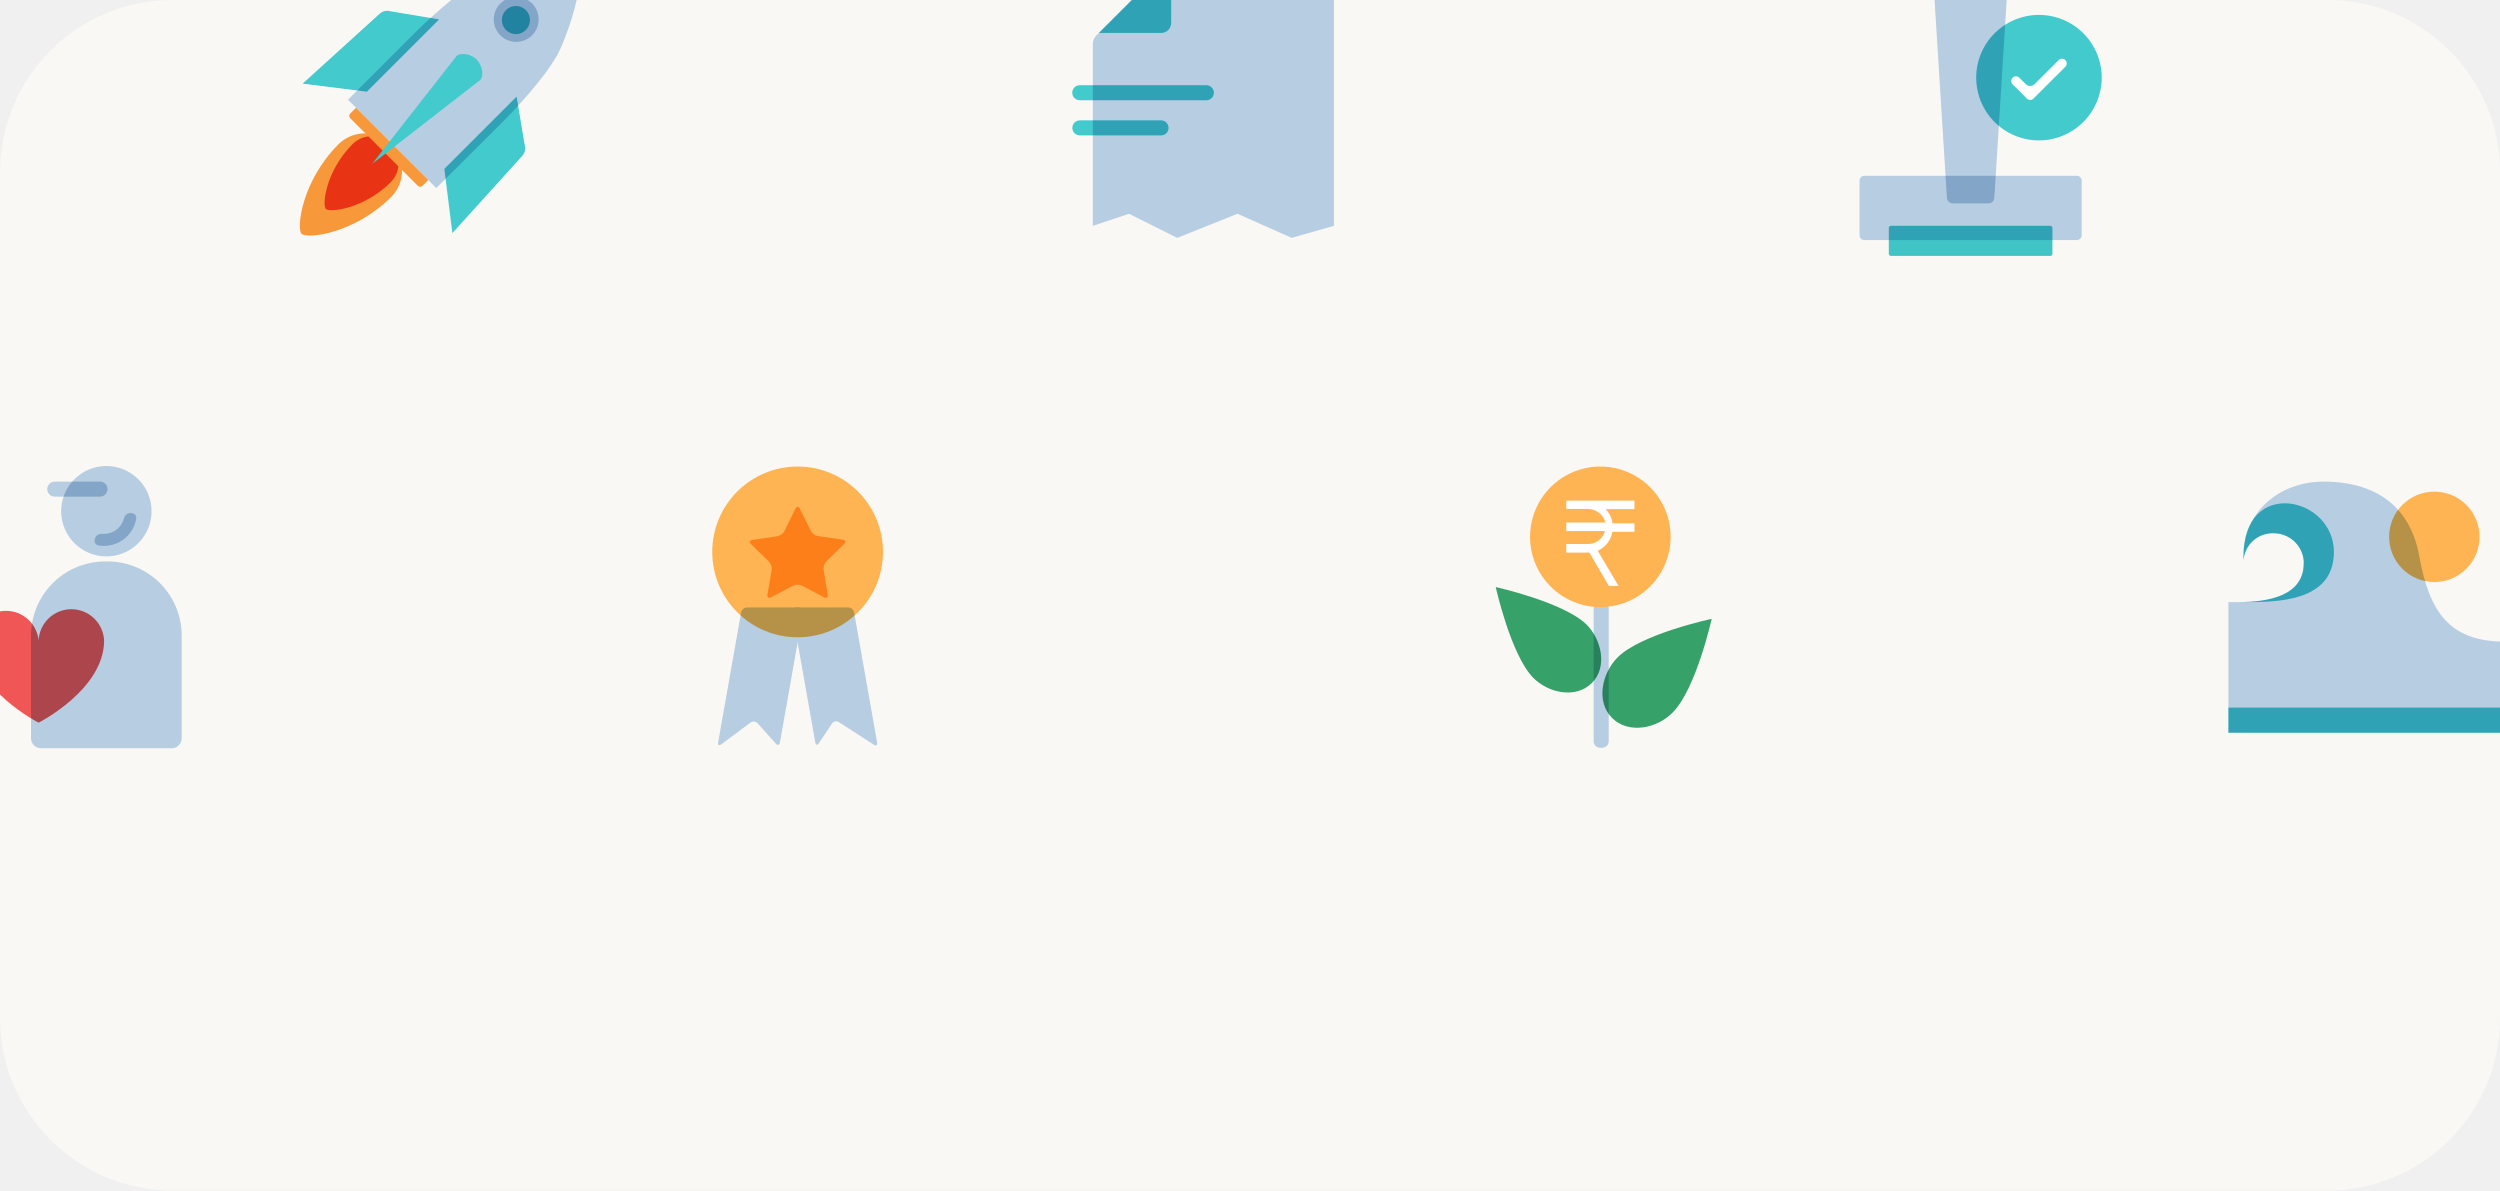
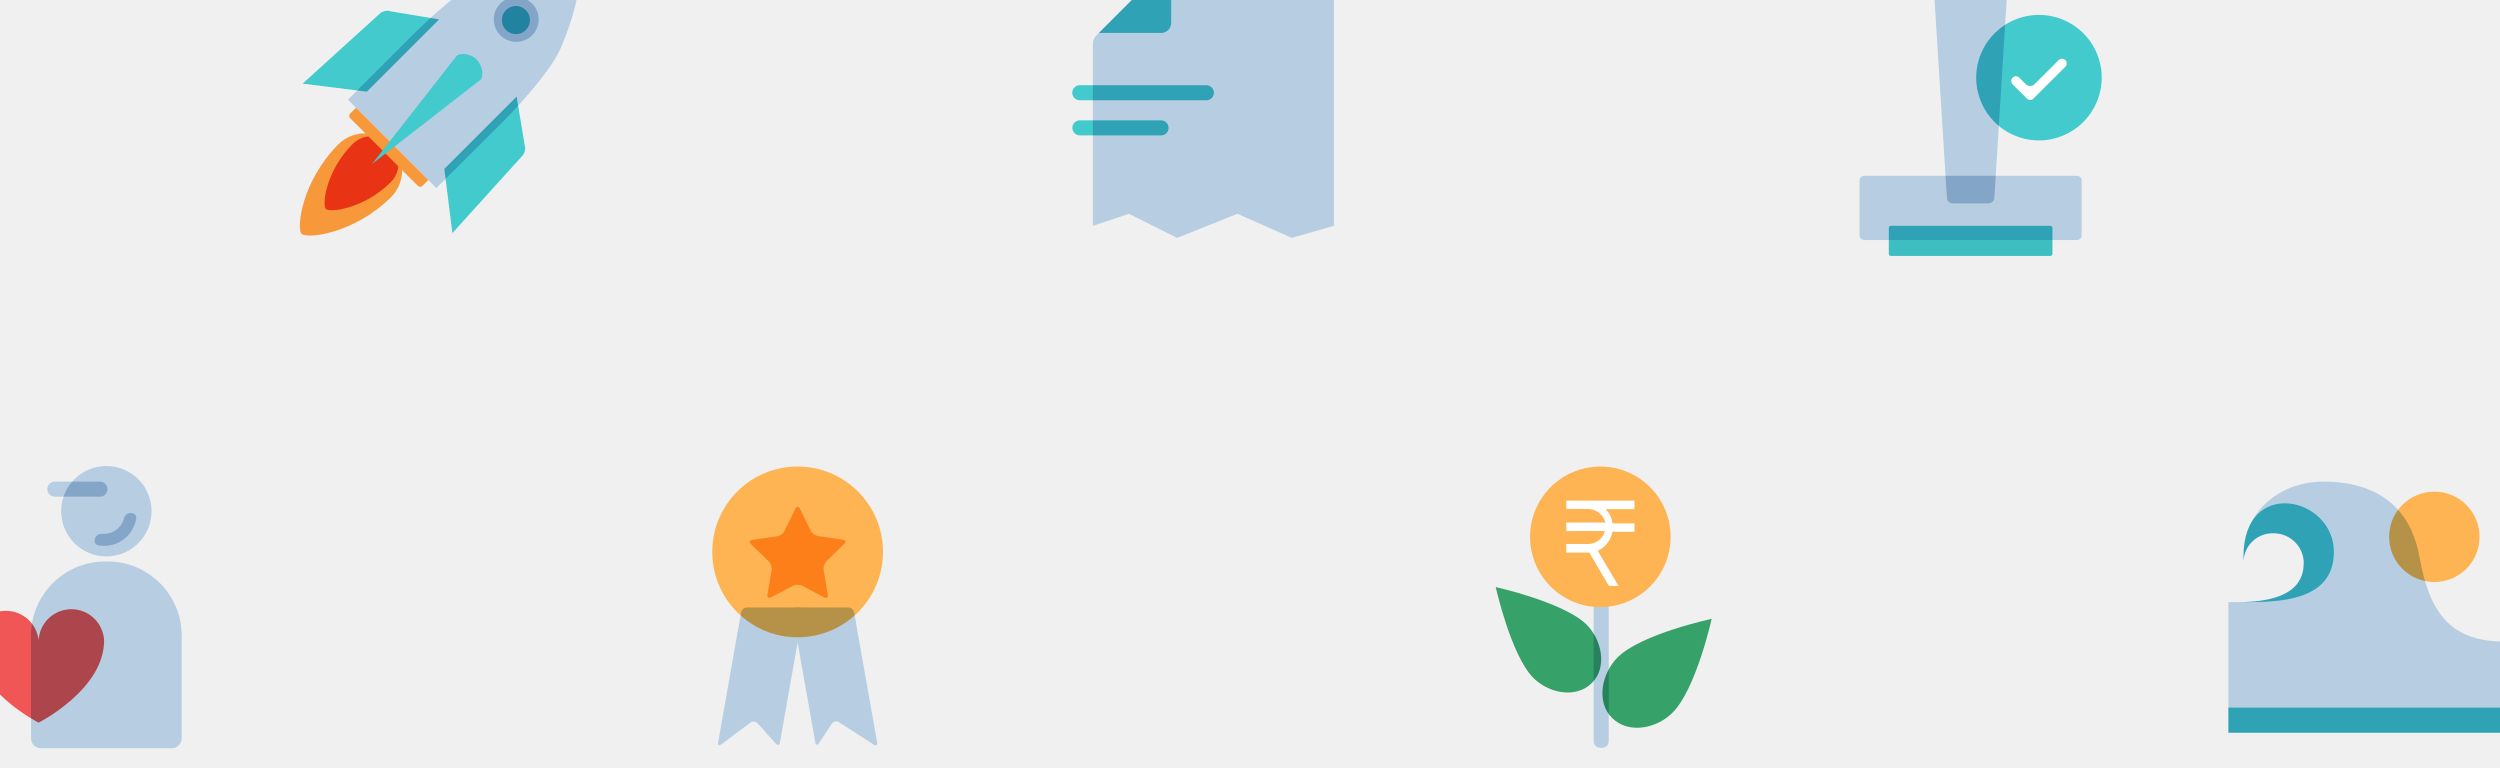
- <svg xmlns="http://www.w3.org/2000/svg" width="420" height="200" viewBox="0 0 420 200" fill="none">
+ <svg xmlns="http://www.w3.org/2000/svg" width="420" height="129" viewBox="0 0 420 129" fill="none">
  <g clip-path="url(#clip0_91_1245)">
-     <rect width="420" height="200" rx="29" fill="#FAF8F5" />
    <path d="M271.759 110.437C269.144 113.053 268.055 117.846 270.831 120.621C273.607 123.397 278.425 122.368 281.015 119.693C284.947 115.753 287.563 103.966 287.563 103.966C287.563 103.966 275.691 106.497 271.759 110.437Z" fill="white" />
    <path d="M257.567 113.855C260.098 116.437 264.731 117.441 267.431 114.749C270.131 112.058 269.051 107.417 266.519 104.902C262.655 101.156 251.281 98.625 251.281 98.625C251.281 98.625 253.813 110.032 257.567 113.855Z" fill="white" />
    <path d="M269.177 101.156H268.823C268.222 101.156 267.734 101.644 267.734 102.245V124.537C267.734 125.138 268.222 125.625 268.823 125.625H269.177C269.778 125.625 270.266 125.138 270.266 124.537V102.245C270.266 101.644 269.778 101.156 269.177 101.156Z" fill="#B7CDE1" />
    <path d="M268.857 102C271.589 102 274.238 101.052 276.35 99.318C278.463 97.584 279.908 95.172 280.441 92.491C280.974 89.811 280.561 87.029 279.273 84.618C277.985 82.208 275.9 80.32 273.376 79.274C270.851 78.228 268.041 78.09 265.426 78.884C262.811 79.677 260.552 81.353 259.034 83.625C257.515 85.898 256.832 88.626 257.1 91.346C257.368 94.066 258.571 96.608 260.503 98.541C261.6 99.638 262.903 100.508 264.336 101.101C265.769 101.695 267.305 102 268.857 102V102Z" fill="#FEB452" />
-     <path fill-rule="evenodd" clip-rule="evenodd" d="M263.136 84.105H274.586V85.53H269.751C270.377 86.189 270.781 87.027 270.907 87.927H274.586V89.344H270.882C270.762 90.037 270.476 90.689 270.046 91.245C269.617 91.801 269.058 92.243 268.418 92.534L271.911 98.44H270.291L267.009 92.837H263.136V91.394H266.798C267.567 91.387 268.304 91.085 268.857 90.551C269.233 90.186 269.501 89.725 269.633 89.218H263.136V87.783H269.717C269.545 87.138 269.166 86.566 268.64 86.155C268.113 85.744 267.466 85.516 266.798 85.505H263.136V84.105Z" fill="white" />
+     <path fill-rule="evenodd" clip-rule="evenodd" d="M263.136 84.104H274.586V85.53H269.751C270.377 86.189 270.781 87.026 270.907 87.926H274.586V89.344H270.882C270.762 90.036 270.476 90.689 270.046 91.245C269.617 91.801 269.058 92.243 268.418 92.533L271.911 98.439H270.291L267.009 92.837H263.136V91.394H266.798C267.567 91.387 268.304 91.085 268.857 90.55C269.233 90.186 269.501 89.724 269.633 89.217H263.136V87.783H269.717C269.545 87.137 269.166 86.565 268.64 86.154C268.113 85.743 267.466 85.515 266.798 85.505H263.136V84.104Z" fill="white" />
    <g style="mix-blend-mode:multiply">
      <path d="M271.759 110.437C269.144 113.053 268.055 117.846 270.831 120.621C273.607 123.397 278.425 122.368 281.015 119.693C284.947 115.753 287.563 103.966 287.563 103.966C287.563 103.966 275.691 106.497 271.759 110.437Z" fill="#36A168" />
    </g>
    <g style="mix-blend-mode:multiply">
      <path d="M257.567 113.855C260.098 116.437 264.731 117.441 267.431 114.749C270.131 112.058 269.051 107.417 266.519 104.902C262.655 101.156 251.281 98.625 251.281 98.625C251.281 98.625 253.813 110.032 257.567 113.855Z" fill="#36A168" />
    </g>
    <path d="M408.969 97.781C413.163 97.781 416.562 94.381 416.562 90.188C416.562 85.994 413.163 82.594 408.969 82.594C404.775 82.594 401.375 85.994 401.375 90.188C401.375 94.381 404.775 97.781 408.969 97.781Z" fill="white" />
    <path d="M374.375 123.094H421.625V107.788H420.781C411.559 107.788 408.125 102.844 406.437 93.444C404.75 84.045 397.865 80.906 390.406 80.906C382.947 80.906 376.906 85.969 376.906 93.444V94.288C376.957 92.994 377.518 91.773 378.467 90.893C379.416 90.012 380.675 89.543 381.969 89.588C383.251 89.585 384.486 90.068 385.426 90.941C386.366 91.813 386.939 93.009 387.031 94.288C387.031 96.094 387.031 101.156 376.062 101.156H374.375V123.094Z" fill="#B7CDE1" />
    <g style="mix-blend-mode:multiply">
      <path d="M421.625 118.875H374.375V123.094H421.625V118.875Z" fill="#42CACD" />
    </g>
    <g style="mix-blend-mode:multiply">
-       <path d="M376.906 101.156C382.5 101.156 392.094 101.156 392.094 92.718C392.094 83.437 376.906 80.062 376.906 93.444V94.288C376.957 92.994 377.518 91.773 378.467 90.892C379.416 90.011 380.675 89.542 381.969 89.588C383.251 89.585 384.486 90.068 385.426 90.94C386.366 91.813 386.939 93.009 387.031 94.288C387.031 96.093 387.031 101.156 376.062 101.156" fill="#42CACD" />
+       <path d="M376.906 101.156C382.5 101.156 392.094 101.156 392.094 92.719C392.094 83.438 376.906 80.063 376.906 93.445V94.288C376.957 92.995 377.518 91.773 378.467 90.893C379.416 90.012 380.675 89.543 381.969 89.588C383.251 89.585 384.486 90.069 385.426 90.941C386.366 91.813 386.939 93.009 387.031 94.288C387.031 96.094 387.031 101.156 376.062 101.156" fill="#42CACD" />
    </g>
    <g style="mix-blend-mode:multiply">
      <path d="M408.969 97.781C413.163 97.781 416.562 94.381 416.562 90.188C416.562 85.994 413.163 82.594 408.969 82.594C404.775 82.594 401.375 85.994 401.375 90.188C401.375 94.381 404.775 97.781 408.969 97.781Z" fill="#FEB452" />
    </g>
    <rect x="7.938" y="80.906" width="10.125" height="2.531" rx="1.266" fill="white" />
    <path d="M17.489 107.602C17.424 106.187 16.816 104.851 15.791 103.872C14.767 102.893 13.404 102.346 11.988 102.346C10.57 102.346 9.208 102.893 8.184 103.872C7.159 104.851 6.551 106.187 6.486 107.602C6.355 106.239 5.721 104.973 4.707 104.052C3.693 103.13 2.372 102.62 1.002 102.62C-0.368 102.62 -1.689 103.13 -2.703 104.052C-3.717 104.973 -4.351 106.239 -4.483 107.602C-4.525 115.854 6.486 121.406 6.486 121.406C6.486 121.406 17.489 115.854 17.489 107.602Z" fill="white" />
-     <path d="M17.463 94.321H18.307C21.604 94.386 24.74 95.754 27.03 98.126C29.32 100.498 30.577 103.681 30.525 106.978V124.021C30.525 124.46 30.354 124.882 30.049 125.197C29.743 125.512 29.327 125.696 28.888 125.709H6.849C6.409 125.696 5.991 125.511 5.685 125.194C5.381 124.879 5.212 124.459 5.212 124.021V106.978C5.16 103.675 6.422 100.487 8.719 98.114C11.016 95.741 14.161 94.377 17.463 94.321V94.321Z" fill="white" />
-     <path d="M17.868 93.478C19.37 93.478 20.838 93.032 22.087 92.198C23.336 91.363 24.309 90.177 24.884 88.79C25.459 87.402 25.609 85.875 25.316 84.402C25.023 82.929 24.3 81.576 23.238 80.514C22.176 79.452 20.823 78.729 19.35 78.436C17.877 78.143 16.35 78.293 14.962 78.868C13.575 79.443 12.389 80.416 11.554 81.665C10.72 82.914 10.275 84.382 10.275 85.884C10.275 87.898 11.075 89.829 12.499 91.253C13.923 92.677 15.854 93.478 17.868 93.478V93.478Z" fill="white" />
+     <path d="M17.463 94.322H18.307C21.604 94.386 24.74 95.754 27.03 98.126C29.32 100.498 30.577 103.681 30.525 106.978V124.022C30.525 124.461 30.354 124.882 30.049 125.197C29.743 125.513 29.327 125.696 28.888 125.709H6.849C6.409 125.696 5.991 125.512 5.685 125.195C5.381 124.88 5.212 124.459 5.212 124.022V106.978C5.16 103.676 6.422 100.488 8.719 98.115C11.016 95.741 14.161 94.377 17.463 94.322V94.322Z" fill="white" />
+     <path d="M17.868 93.478C19.37 93.478 20.838 93.033 22.087 92.198C23.336 91.364 24.309 90.178 24.884 88.79C25.459 87.403 25.609 85.876 25.316 84.403C25.023 82.93 24.3 81.577 23.238 80.515C22.176 79.453 20.823 78.729 19.35 78.436C17.877 78.143 16.35 78.294 14.962 78.869C13.575 79.443 12.389 80.417 11.554 81.665C10.72 82.914 10.275 84.382 10.275 85.884C10.275 87.898 11.075 89.83 12.499 91.254C13.923 92.678 15.854 93.478 17.868 93.478V93.478Z" fill="white" />
    <g style="mix-blend-mode:multiply">
-       <path d="M17.463 94.321H18.307C21.604 94.386 24.74 95.754 27.03 98.126C29.32 100.498 30.577 103.681 30.525 106.978V124.021C30.525 124.46 30.354 124.882 30.049 125.197C29.743 125.512 29.327 125.696 28.888 125.709H6.849C6.409 125.696 5.991 125.511 5.685 125.194C5.381 124.879 5.212 124.459 5.212 124.021V106.978C5.16 103.675 6.422 100.487 8.719 98.114C11.016 95.741 14.161 94.377 17.463 94.321V94.321Z" fill="#B7CDE1" />
+       <path d="M17.463 94.322H18.307C21.604 94.386 24.74 95.754 27.03 98.126C29.32 100.498 30.577 103.681 30.525 106.978V124.022C30.525 124.461 30.354 124.882 30.049 125.197C29.743 125.513 29.327 125.696 28.888 125.709H6.849C6.409 125.696 5.991 125.512 5.685 125.195C5.381 124.88 5.212 124.459 5.212 124.022V106.978C5.16 103.676 6.422 100.488 8.719 98.115C11.016 95.741 14.161 94.377 17.463 94.322V94.322Z" fill="#B7CDE1" />
    </g>
    <g style="mix-blend-mode:multiply">
-       <path d="M17.868 93.478C19.37 93.478 20.838 93.032 22.087 92.198C23.336 91.363 24.309 90.177 24.884 88.79C25.459 87.402 25.609 85.875 25.316 84.402C25.023 82.929 24.3 81.576 23.238 80.514C22.176 79.452 20.823 78.729 19.35 78.436C17.877 78.143 16.35 78.293 14.962 78.868C13.575 79.443 12.389 80.416 11.554 81.665C10.72 82.914 10.275 84.382 10.275 85.884C10.275 87.898 11.075 89.829 12.499 91.253C13.923 92.677 15.854 93.478 17.868 93.478V93.478Z" fill="#B7CDE1" />
+       <path d="M17.868 93.478C19.37 93.478 20.838 93.033 22.087 92.198C23.336 91.364 24.309 90.178 24.884 88.79C25.459 87.403 25.609 85.876 25.316 84.403C25.023 82.93 24.3 81.577 23.238 80.515C22.176 79.453 20.823 78.729 19.35 78.436C17.877 78.143 16.35 78.294 14.962 78.869C13.575 79.443 12.389 80.417 11.554 81.665C10.72 82.914 10.275 84.382 10.275 85.884C10.275 87.898 11.075 89.83 12.499 91.254C13.923 92.678 15.854 93.478 17.868 93.478V93.478Z" fill="#B7CDE1" />
    </g>
    <g style="mix-blend-mode:multiply">
      <path d="M17.489 107.602C17.424 106.187 16.816 104.851 15.791 103.872C14.767 102.893 13.404 102.346 11.988 102.346C10.57 102.346 9.208 102.893 8.184 103.872C7.159 104.851 6.551 106.187 6.486 107.602C6.355 106.239 5.721 104.973 4.707 104.052C3.693 103.13 2.372 102.62 1.002 102.62C-0.368 102.62 -1.689 103.13 -2.703 104.052C-3.717 104.973 -4.351 106.239 -4.483 107.602C-4.525 115.854 6.486 121.406 6.486 121.406C6.486 121.406 17.489 115.854 17.489 107.602Z" fill="#F05656" />
    </g>
    <g style="mix-blend-mode:multiply">
-       <path d="M15.943 90.527C15.773 91.005 16.022 91.539 16.521 91.627C17.083 91.727 17.659 91.738 18.227 91.659C19.1 91.539 19.932 91.21 20.651 90.699C21.369 90.189 21.955 89.513 22.357 88.729C22.619 88.218 22.798 87.671 22.89 87.108C22.971 86.608 22.55 86.196 22.043 86.199L21.854 86.2C21.347 86.203 20.951 86.624 20.82 87.114C20.757 87.352 20.668 87.584 20.555 87.805C20.301 88.3 19.932 88.726 19.479 89.048C19.025 89.37 18.501 89.577 17.95 89.653C17.704 89.687 17.456 89.695 17.21 89.676C16.705 89.637 16.177 89.872 16.006 90.35L15.943 90.527Z" fill="#B7CDE1" />
+       <path d="M15.943 90.527C15.773 91.005 16.022 91.539 16.521 91.627C17.083 91.727 17.658 91.738 18.227 91.659C19.1 91.539 19.931 91.21 20.65 90.699C21.369 90.189 21.955 89.513 22.357 88.729C22.619 88.218 22.798 87.671 22.89 87.108C22.971 86.608 22.55 86.196 22.043 86.199L21.854 86.2C21.347 86.203 20.95 86.624 20.82 87.114C20.757 87.352 20.668 87.584 20.555 87.805C20.301 88.3 19.932 88.726 19.479 89.048C19.025 89.37 18.501 89.577 17.95 89.653C17.704 89.687 17.456 89.695 17.21 89.676C16.704 89.637 16.177 89.872 16.006 90.35L15.943 90.527Z" fill="#B7CDE1" />
    </g>
    <g style="mix-blend-mode:multiply">
      <rect x="7.938" y="80.906" width="10.125" height="2.531" rx="1.266" fill="#B7CDE1" />
    </g>
    <path d="M202.662 14.312H181.4C181.064 14.312 180.742 14.446 180.505 14.683C180.268 14.921 180.134 15.242 180.134 15.578C180.134 15.914 180.268 16.236 180.505 16.473C180.742 16.71 181.064 16.844 181.4 16.844H202.662C202.998 16.844 203.32 16.71 203.557 16.473C203.795 16.236 203.928 15.914 203.928 15.578C203.928 15.242 203.795 14.921 203.557 14.683C203.32 14.446 202.998 14.312 202.662 14.312V14.312Z" fill="white" />
    <path d="M195.052 20.219H181.417C181.081 20.219 180.759 20.352 180.522 20.589C180.285 20.827 180.151 21.149 180.151 21.484C180.151 21.82 180.285 22.142 180.522 22.379C180.759 22.617 181.081 22.75 181.417 22.75H195.052C195.388 22.75 195.71 22.617 195.947 22.379C196.184 22.142 196.318 21.82 196.318 21.484C196.318 21.149 196.184 20.827 195.947 20.589C195.71 20.352 195.388 20.219 195.052 20.219Z" fill="white" />
    <path d="M197.17 -7.026L184.193 5.951C184.004 6.141 183.853 6.364 183.746 6.609C183.645 6.858 183.593 7.125 183.594 7.394V37.938L189.669 35.913L197.769 39.962L207.894 35.913L217.006 39.962L224.094 37.938V-5.6C224.095 -5.866 224.043 -6.13 223.942 -6.376C223.841 -6.622 223.691 -6.846 223.503 -7.034C223.315 -7.223 223.091 -7.372 222.845 -7.473C222.599 -7.574 222.335 -7.626 222.069 -7.625H198.613C198.344 -7.625 198.077 -7.574 197.828 -7.473C197.583 -7.366 197.36 -7.214 197.17 -7.026Z" fill="#B7CDE1" />
    <g style="mix-blend-mode:multiply">
-       <path d="M196.756 -6.612V3.808C196.762 4.037 196.721 4.264 196.636 4.477C196.551 4.689 196.424 4.882 196.262 5.044C196.101 5.206 195.908 5.333 195.695 5.418C195.483 5.503 195.255 5.543 195.027 5.538H184.606L196.756 -6.612Z" fill="#42CACD" />
+       <path d="M196.756 -6.613V3.808C196.762 4.036 196.721 4.264 196.636 4.476C196.551 4.689 196.424 4.882 196.262 5.043C196.101 5.205 195.908 5.332 195.695 5.417C195.483 5.502 195.255 5.543 195.027 5.537H184.606L196.756 -6.613Z" fill="#42CACD" />
    </g>
    <g style="mix-blend-mode:multiply">
      <path d="M202.662 14.312H181.4C181.064 14.312 180.742 14.446 180.505 14.683C180.268 14.921 180.134 15.242 180.134 15.578C180.134 15.914 180.268 16.236 180.505 16.473C180.742 16.71 181.064 16.844 181.4 16.844H202.662C202.998 16.844 203.32 16.71 203.557 16.473C203.795 16.236 203.928 15.914 203.928 15.578C203.928 15.242 203.795 14.921 203.557 14.683C203.32 14.446 202.998 14.312 202.662 14.312V14.312Z" fill="#42CACD" />
    </g>
    <g style="mix-blend-mode:multiply">
      <path d="M195.052 20.219H181.417C181.081 20.219 180.759 20.352 180.522 20.589C180.285 20.827 180.151 21.149 180.151 21.484C180.151 21.82 180.285 22.142 180.522 22.379C180.759 22.617 181.081 22.75 181.417 22.75H195.052C195.388 22.75 195.71 22.617 195.947 22.379C196.184 22.142 196.318 21.82 196.318 21.484C196.318 21.149 196.184 20.827 195.947 20.589C195.71 20.352 195.388 20.219 195.052 20.219Z" fill="#42CACD" />
    </g>
-     <path d="M50.839 14.052L61.631 15.402L73.772 3.26L65.681 1.91C65.372 1.806 65.042 1.782 64.721 1.841C64.401 1.9 64.101 2.04 63.85 2.247L50.839 14.052Z" fill="white" />
-     <path d="M76 39.161L74.65 28.369L86.791 16.227L88.141 24.328C88.24 24.632 88.26 24.956 88.199 25.271C88.139 25.585 88 25.879 87.795 26.125L76 39.161Z" fill="white" />
+     <path d="M50.839 14.051L61.631 15.401L73.772 3.26L65.681 1.909C65.372 1.805 65.042 1.782 64.721 1.841C64.401 1.9 64.101 2.04 63.85 2.247L50.839 14.051Z" fill="white" />
+     <path d="M76 39.161L74.65 28.37L86.791 16.228L88.141 24.328C88.24 24.633 88.26 24.957 88.199 25.271C88.139 25.585 88 25.879 87.795 26.125L76 39.161Z" fill="white" />
    <path d="M56.863 24.235C58.038 23.061 59.631 22.402 61.292 22.403C62.953 22.404 64.545 23.065 65.719 24.239C66.892 25.414 67.551 27.007 67.55 28.668C67.55 30.328 66.889 31.921 65.714 33.095C59.521 39.288 51.548 40.174 50.662 39.288C49.776 38.402 50.662 30.437 56.863 24.235Z" fill="#F7993B" />
    <g style="mix-blend-mode:multiply">
      <path d="M59.226 24.21C59.647 23.789 60.147 23.456 60.697 23.229C61.247 23.001 61.836 22.884 62.431 22.885C63.026 22.885 63.615 23.003 64.165 23.231C64.714 23.459 65.214 23.793 65.634 24.214C66.055 24.635 66.388 25.135 66.616 25.685C66.843 26.235 66.96 26.824 66.959 27.419C66.959 28.014 66.841 28.603 66.613 29.153C66.385 29.703 66.051 30.202 65.63 30.622C61.15 35.103 55.379 35.744 54.737 35.103C54.096 34.461 54.737 28.699 59.226 24.21Z" fill="#F05656" />
    </g>
    <path d="M82.066 -4.165C91.508 -8.207 97.625 -7.532 97.625 -7.532C97.625 -7.532 98.3 -1.465 94.25 7.976C92.225 12.701 84.808 20.118 84.808 20.118L73.3 31.593L58.458 16.751L69.925 5.285C69.925 5.285 77.375 -2.14 82.066 -4.165Z" fill="#B7CDE1" />
-     <path d="M59.81 18.101L71.951 30.242L70.967 31.226C70.865 31.328 70.728 31.384 70.585 31.384C70.442 31.384 70.304 31.328 70.203 31.226L58.801 19.825C58.711 19.722 58.662 19.588 58.667 19.45C58.671 19.313 58.728 19.182 58.825 19.085L59.81 18.101Z" fill="#F7993B" />
+     <path d="M59.81 18.101L71.951 30.242L70.967 31.227C70.865 31.328 70.728 31.385 70.585 31.385C70.442 31.385 70.304 31.328 70.203 31.227L58.802 19.825C58.711 19.722 58.662 19.588 58.667 19.451C58.671 19.313 58.728 19.183 58.825 19.085L59.81 18.101Z" fill="#F7993B" />
    <g style="mix-blend-mode:multiply">
-       <path d="M50.839 14.052L61.63 15.402L73.772 3.26L65.68 1.91C65.372 1.806 65.042 1.782 64.721 1.841C64.401 1.9 64.101 2.04 63.849 2.247L50.839 14.052Z" fill="#42CACD" />
+       <path d="M50.839 14.051L61.631 15.401L73.772 3.26L65.681 1.909C65.372 1.805 65.042 1.782 64.721 1.841C64.401 1.9 64.101 2.04 63.85 2.247L50.839 14.051Z" fill="#42CACD" />
    </g>
    <g style="mix-blend-mode:multiply">
-       <path d="M76 39.162L74.65 28.37L86.791 16.229L88.141 24.328C88.24 24.633 88.26 24.957 88.199 25.271C88.139 25.586 88 25.88 87.795 26.126L76 39.162Z" fill="#42CACD" />
+       <path d="M76 39.161L74.65 28.37L86.791 16.228L88.141 24.328C88.24 24.633 88.26 24.957 88.199 25.271C88.139 25.585 88 25.879 87.795 26.125L76 39.161Z" fill="#42CACD" />
    </g>
    <g style="mix-blend-mode:multiply">
      <path d="M86.724 7.031C88.807 7.031 90.495 5.343 90.495 3.26C90.495 1.177 88.807 -0.512 86.724 -0.512C84.641 -0.512 82.952 1.177 82.952 3.26C82.952 5.343 84.641 7.031 86.724 7.031Z" fill="#B7CDE1" />
    </g>
    <g style="mix-blend-mode:multiply">
      <path d="M86.673 5.732C87.978 5.732 89.035 4.674 89.035 3.369C89.035 2.065 87.978 1.007 86.673 1.007C85.368 1.007 84.311 2.065 84.311 3.369C84.311 4.674 85.368 5.732 86.673 5.732Z" fill="#42CACD" />
    </g>
-     <path d="M80.75 13.376C81.366 12.448 80.893 10.845 80.075 10.001C79.257 9.157 77.662 8.752 76.742 9.36L62.508 27.542L80.75 13.376Z" fill="#42CACD" />
-     <g clip-path="url(#clip1_91_1245)">
-       <path d="M337.442 -5.094L335.046 33.246C335.033 33.496 334.924 33.731 334.742 33.903C334.559 34.074 334.318 34.168 334.067 34.166H328.06C327.811 34.164 327.571 34.069 327.39 33.898C327.208 33.727 327.098 33.495 327.081 33.246L324.685 -5.094V-4.605C324.685 -6.296 325.357 -7.919 326.553 -9.115C327.749 -10.311 329.372 -10.983 331.064 -10.983C332.755 -10.983 334.378 -10.311 335.574 -9.115C336.77 -7.919 337.442 -6.296 337.442 -4.605" fill="white" />
-       <path d="M342.547 23.594C340.461 23.594 338.422 22.975 336.687 21.816C334.953 20.657 333.601 19.01 332.803 17.083C332.005 15.156 331.796 13.035 332.203 10.989C332.61 8.943 333.614 7.064 335.089 5.589C336.564 4.114 338.443 3.11 340.489 2.703C342.535 2.296 344.656 2.505 346.583 3.303C348.51 4.101 350.157 5.453 351.316 7.187C352.475 8.922 353.094 10.961 353.094 13.047C353.087 15.842 351.974 18.521 349.997 20.497C348.021 22.474 345.342 23.587 342.547 23.594V23.594Z" fill="white" />
-       <g style="mix-blend-mode:multiply">
-         <path d="M344.445 37.938H317.681C317.481 37.938 317.319 38.1 317.319 38.3V42.637C317.319 42.838 317.481 43 317.681 43H344.445C344.646 43 344.808 42.838 344.808 42.637V38.3C344.808 38.1 344.646 37.938 344.445 37.938Z" fill="white" />
-       </g>
-       <path d="M348.917 29.533H313.21C312.767 29.533 312.408 29.892 312.408 30.335V39.532C312.408 39.974 312.767 40.333 313.21 40.333H348.917C349.36 40.333 349.719 39.974 349.719 39.532V30.335C349.719 29.892 349.36 29.533 348.917 29.533Z" fill="#B7CDE1" />
-       <g style="mix-blend-mode:multiply">
-         <path d="M344.445 37.938H317.681C317.481 37.938 317.319 38.1 317.319 38.3V42.637C317.319 42.838 317.481 43 317.681 43H344.445C344.646 43 344.808 42.838 344.808 42.637V38.3C344.808 38.1 344.646 37.938 344.445 37.938Z" fill="#42CACD" />
-       </g>
-       <g style="mix-blend-mode:multiply">
-         <path d="M337.442 -5.094L335.046 33.246C335.033 33.496 334.924 33.731 334.742 33.903C334.559 34.074 334.318 34.168 334.067 34.166H328.06C327.811 34.164 327.571 34.069 327.39 33.898C327.208 33.727 327.098 33.495 327.081 33.246L324.685 -5.094V-4.605C324.685 -6.296 325.357 -7.919 326.553 -9.115C327.749 -10.311 329.372 -10.983 331.064 -10.983C332.755 -10.983 334.378 -10.311 335.574 -9.115C336.77 -7.919 337.442 -6.296 337.442 -4.605" fill="#B7CDE1" />
-       </g>
-       <g style="mix-blend-mode:multiply">
-         <path d="M342.547 23.594C340.461 23.594 338.422 22.975 336.687 21.816C334.953 20.657 333.601 19.01 332.803 17.083C332.005 15.156 331.796 13.035 332.203 10.989C332.61 8.943 333.614 7.064 335.089 5.589C336.564 4.114 338.443 3.11 340.489 2.703C342.535 2.296 344.656 2.505 346.583 3.303C348.51 4.101 350.157 5.453 351.316 7.187C352.475 8.922 353.094 10.961 353.094 13.047C353.087 15.842 351.974 18.521 349.997 20.497C348.021 22.474 345.342 23.587 342.547 23.594V23.594Z" fill="#42CACD" />
-       </g>
-       <path fill-rule="evenodd" clip-rule="evenodd" d="M340.328 14.136C340.425 14.233 340.541 14.311 340.668 14.364C340.796 14.417 340.932 14.445 341.07 14.445C341.208 14.445 341.345 14.417 341.472 14.364C341.6 14.311 341.715 14.233 341.813 14.136L345.854 10.094C345.928 10.02 346.015 9.962 346.112 9.922C346.208 9.882 346.311 9.861 346.415 9.861C346.52 9.861 346.623 9.882 346.719 9.922C346.815 9.962 346.903 10.02 346.976 10.094V10.094C347.05 10.168 347.109 10.255 347.149 10.351C347.188 10.448 347.209 10.551 347.209 10.655C347.209 10.759 347.188 10.862 347.149 10.959C347.109 11.055 347.05 11.142 346.976 11.216L341.627 16.557C341.555 16.631 341.468 16.691 341.373 16.731C341.277 16.772 341.174 16.793 341.07 16.793C340.966 16.793 340.864 16.772 340.768 16.731C340.672 16.691 340.586 16.631 340.513 16.557L338.117 14.169C338.043 14.096 337.985 14.008 337.945 13.912C337.905 13.816 337.885 13.712 337.885 13.608C337.885 13.504 337.905 13.401 337.945 13.304C337.985 13.208 338.043 13.121 338.117 13.047V13.047C338.191 12.973 338.278 12.915 338.374 12.875C338.471 12.835 338.574 12.815 338.678 12.815C338.782 12.815 338.886 12.835 338.982 12.875C339.078 12.915 339.166 12.973 339.239 13.047L340.328 14.136Z" fill="white" />
+     <path d="M80.75 13.376C81.366 12.448 80.893 10.845 80.075 10.001C79.257 9.158 77.662 8.753 76.742 9.36L62.508 27.543L80.75 13.376Z" fill="#42CACD" />
+     <path d="M337.442 -5.094L335.046 33.246C335.033 33.496 334.924 33.731 334.742 33.903C334.559 34.074 334.318 34.168 334.067 34.166H328.06C327.811 34.164 327.571 34.069 327.39 33.898C327.208 33.727 327.098 33.495 327.081 33.246L324.685 -5.094V-4.605C324.685 -6.296 325.357 -7.919 326.553 -9.115C327.749 -10.311 329.372 -10.983 331.064 -10.983C332.755 -10.983 334.378 -10.311 335.574 -9.115C336.77 -7.919 337.442 -6.296 337.442 -4.605" fill="white" />
+     <path d="M342.547 23.594C340.461 23.594 338.422 22.975 336.687 21.816C334.953 20.657 333.601 19.01 332.803 17.083C332.005 15.156 331.796 13.035 332.203 10.989C332.61 8.943 333.614 7.064 335.089 5.589C336.564 4.114 338.443 3.11 340.489 2.703C342.535 2.296 344.656 2.505 346.583 3.303C348.51 4.101 350.157 5.453 351.316 7.187C352.475 8.922 353.094 10.961 353.094 13.047C353.087 15.842 351.974 18.521 349.997 20.497C348.021 22.474 345.342 23.587 342.547 23.594V23.594Z" fill="white" />
+     <g style="mix-blend-mode:multiply">
+       <path d="M344.445 37.938H317.681C317.481 37.938 317.319 38.1 317.319 38.3V42.637C317.319 42.838 317.481 43 317.681 43H344.445C344.646 43 344.808 42.838 344.808 42.637V38.3C344.808 38.1 344.646 37.938 344.445 37.938Z" fill="white" />
    </g>
+     <path d="M348.917 29.534H313.21C312.767 29.534 312.408 29.893 312.408 30.335V39.532C312.408 39.975 312.767 40.334 313.21 40.334H348.917C349.36 40.334 349.719 39.975 349.719 39.532V30.335C349.719 29.893 349.36 29.534 348.917 29.534Z" fill="#B7CDE1" />
+     <g style="mix-blend-mode:multiply">
+       <path d="M344.445 37.938H317.681C317.481 37.938 317.319 38.1 317.319 38.3V42.637C317.319 42.838 317.481 43 317.681 43H344.445C344.646 43 344.808 42.838 344.808 42.637V38.3C344.808 38.1 344.646 37.938 344.445 37.938Z" fill="#42CACD" />
+     </g>
+     <g style="mix-blend-mode:multiply">
+       <path d="M337.442 -5.094L335.046 33.246C335.033 33.496 334.924 33.731 334.742 33.903C334.559 34.074 334.318 34.168 334.067 34.166H328.06C327.811 34.164 327.571 34.069 327.39 33.898C327.208 33.727 327.098 33.495 327.081 33.246L324.685 -5.094V-4.605C324.685 -6.296 325.357 -7.919 326.553 -9.115C327.749 -10.311 329.372 -10.983 331.064 -10.983C332.755 -10.983 334.378 -10.311 335.574 -9.115C336.77 -7.919 337.442 -6.296 337.442 -4.605" fill="#B7CDE1" />
+     </g>
+     <g style="mix-blend-mode:multiply">
+       <path d="M342.547 23.594C340.461 23.594 338.422 22.975 336.687 21.816C334.953 20.657 333.601 19.01 332.803 17.083C332.005 15.156 331.796 13.035 332.203 10.989C332.61 8.943 333.614 7.064 335.089 5.589C336.564 4.114 338.443 3.11 340.489 2.703C342.535 2.296 344.656 2.505 346.583 3.303C348.51 4.101 350.157 5.453 351.316 7.187C352.475 8.922 353.094 10.961 353.094 13.047C353.087 15.842 351.974 18.521 349.997 20.497C348.021 22.474 345.342 23.587 342.547 23.594V23.594Z" fill="#42CACD" />
+     </g>
+     <path fill-rule="evenodd" clip-rule="evenodd" d="M340.328 14.136C340.425 14.233 340.541 14.311 340.668 14.364C340.796 14.417 340.932 14.445 341.07 14.445C341.208 14.445 341.345 14.417 341.472 14.364C341.6 14.311 341.715 14.233 341.813 14.136L345.854 10.094C345.928 10.02 346.015 9.962 346.112 9.922C346.208 9.882 346.311 9.861 346.415 9.861C346.52 9.861 346.623 9.882 346.719 9.922C346.815 9.962 346.903 10.02 346.976 10.094V10.094C347.05 10.168 347.109 10.255 347.149 10.351C347.188 10.448 347.209 10.551 347.209 10.655C347.209 10.759 347.188 10.862 347.149 10.959C347.109 11.055 347.05 11.142 346.976 11.216L341.627 16.557C341.555 16.631 341.468 16.691 341.373 16.731C341.277 16.772 341.174 16.793 341.07 16.793C340.966 16.793 340.864 16.772 340.768 16.731C340.672 16.691 340.586 16.631 340.513 16.557L338.117 14.169C338.043 14.096 337.985 14.008 337.945 13.912C337.905 13.816 337.885 13.712 337.885 13.608C337.885 13.504 337.905 13.401 337.945 13.304C337.985 13.208 338.043 13.121 338.117 13.047V13.047C338.191 12.973 338.278 12.915 338.374 12.875C338.471 12.835 338.574 12.815 338.678 12.815C338.782 12.815 338.886 12.835 338.982 12.875C339.078 12.915 339.166 12.973 339.239 13.047L340.328 14.136Z" fill="white" />
    <path d="M134 107.062C141.922 107.062 148.344 100.641 148.344 92.719C148.344 84.797 141.922 78.375 134 78.375C126.078 78.375 119.656 84.797 119.656 92.719C119.656 100.641 126.078 107.062 134 107.062Z" fill="white" />
    <path d="M137.577 124.857C137.324 125.245 137.046 125.186 136.97 124.731L133.105 102.895C133.08 102.791 133.08 102.683 133.104 102.579C133.128 102.475 133.176 102.379 133.244 102.297C133.312 102.215 133.398 102.15 133.496 102.107C133.593 102.064 133.699 102.045 133.806 102.051H142.505C142.741 102.058 142.967 102.146 143.147 102.299C143.326 102.453 143.448 102.663 143.492 102.895L147.356 124.731C147.432 125.186 147.179 125.355 146.791 125.102L140.935 121.322C140.843 121.261 140.738 121.218 140.629 121.197C140.52 121.176 140.407 121.177 140.298 121.2C140.189 121.223 140.086 121.267 139.994 121.33C139.902 121.393 139.823 121.473 139.763 121.567L137.577 124.857Z" fill="#B7CDE1" />
    <path d="M130.33 124.925C130.633 125.279 130.954 125.186 131.03 124.731L134.894 102.895C134.919 102.791 134.92 102.683 134.896 102.579C134.872 102.475 134.824 102.379 134.756 102.297C134.688 102.215 134.602 102.15 134.504 102.107C134.407 102.064 134.3 102.045 134.194 102.051H125.495C125.259 102.058 125.033 102.146 124.853 102.299C124.674 102.453 124.552 102.663 124.508 102.895L120.643 124.731C120.567 125.186 120.804 125.33 121.175 125.051L126.06 121.406C126.243 121.269 126.471 121.205 126.699 121.227C126.927 121.249 127.138 121.355 127.292 121.525L130.33 124.925Z" fill="#B7CDE1" />
    <g style="mix-blend-mode:multiply">
      <path d="M134 107.062C141.922 107.062 148.344 100.641 148.344 92.719C148.344 84.797 141.922 78.375 134 78.375C126.078 78.375 119.656 84.797 119.656 92.719C119.656 100.641 126.078 107.062 134 107.062Z" fill="#FEB452" />
    </g>
    <g style="mix-blend-mode:multiply">
      <path d="M133.629 85.454C133.831 85.032 134.169 85.032 134.371 85.454L136.236 89.217C136.364 89.436 136.539 89.625 136.747 89.771C136.955 89.917 137.192 90.016 137.443 90.061L141.602 90.668C142.058 90.736 142.168 91.057 141.83 91.377L138.826 94.314C138.651 94.502 138.52 94.727 138.439 94.972C138.359 95.216 138.333 95.475 138.362 95.731L139.063 99.907C139.138 100.372 138.868 100.566 138.463 100.355L134.743 98.397C134.507 98.289 134.251 98.233 133.992 98.233C133.732 98.233 133.476 98.289 133.241 98.397L129.528 100.355C129.123 100.566 128.853 100.355 128.929 99.907L129.638 95.765C129.667 95.509 129.641 95.25 129.561 95.005C129.48 94.761 129.349 94.536 129.174 94.347L126.17 91.411C125.833 91.09 125.942 90.77 126.398 90.702L130.558 90.095C130.808 90.049 131.045 89.95 131.253 89.805C131.461 89.659 131.636 89.47 131.764 89.251L133.629 85.454Z" fill="#FEB452" />
    </g>
  </g>
  <defs>
    <clipPath id="clip0_91_1245">
-       <rect width="420" height="200" fill="white" />
-     </clipPath>
-     <clipPath id="clip1_91_1245">
-       <rect width="54" height="54" fill="white" transform="translate(305 -11)" />
+       <rect width="420" height="129" fill="white" />
    </clipPath>
  </defs>
</svg>
